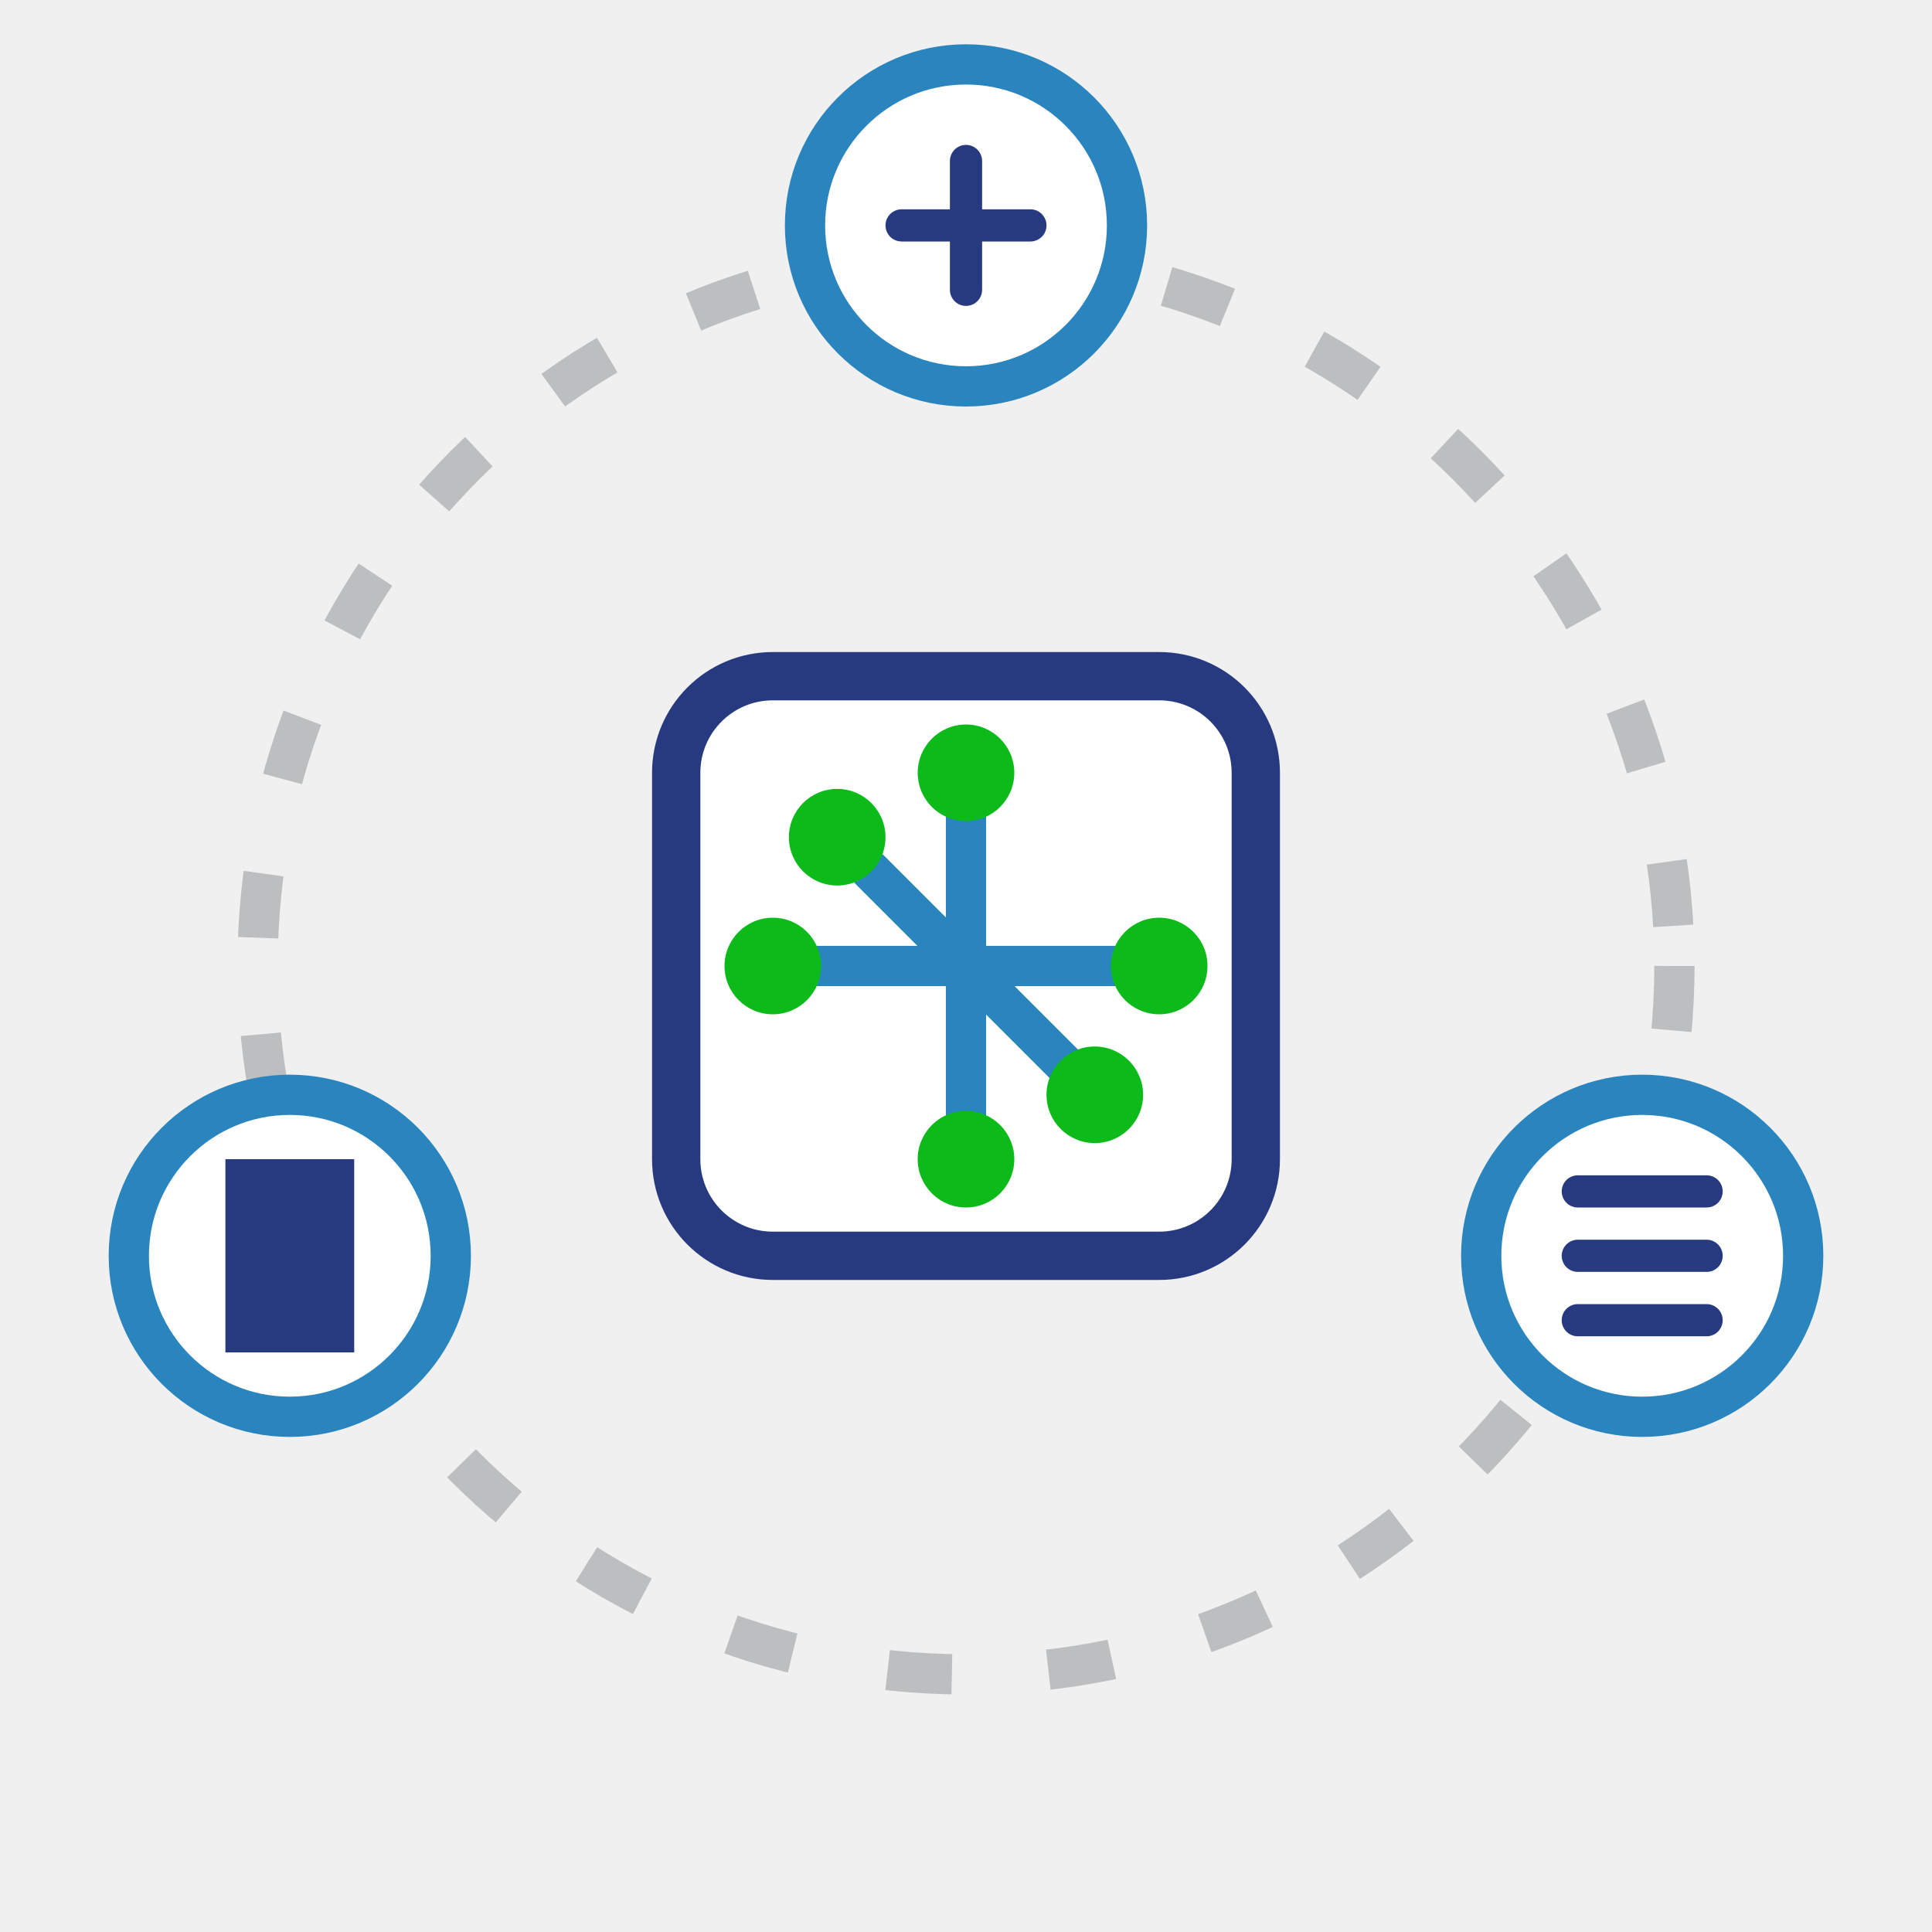
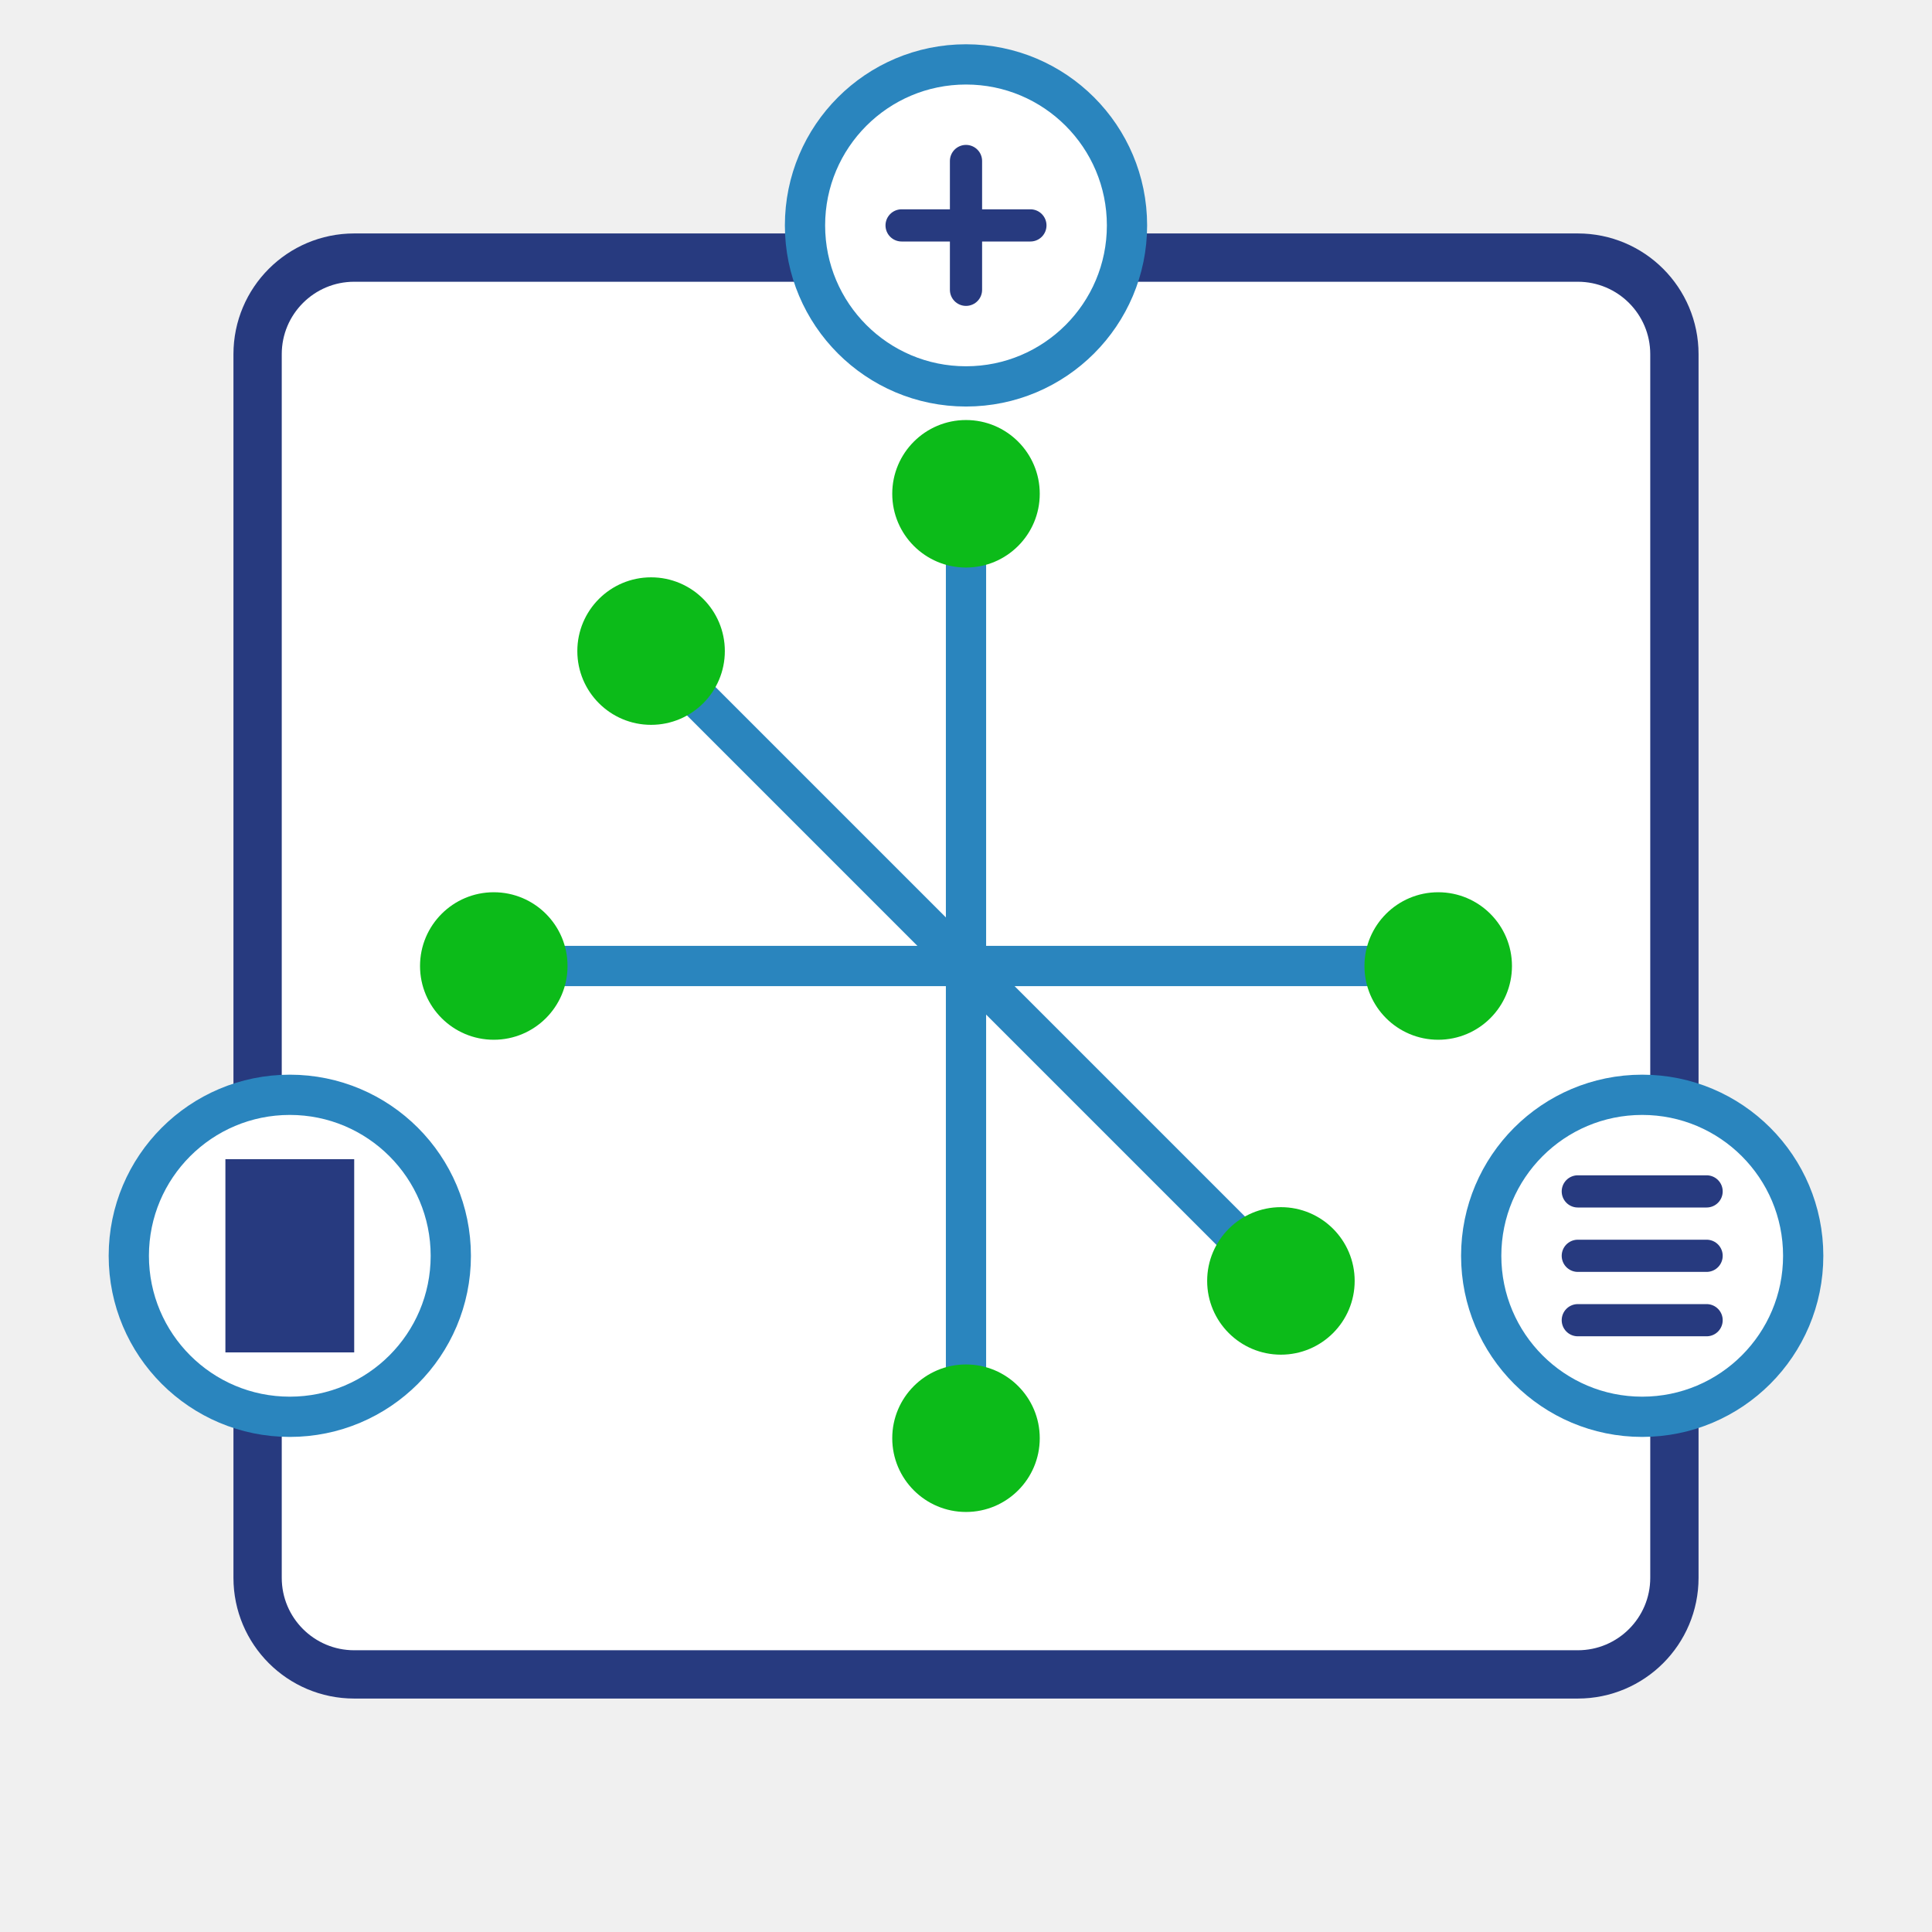
<svg xmlns="http://www.w3.org/2000/svg" width="120" height="120" viewBox="0 0 120 120" fill="none">
-   <circle cx="60" cy="60" r="44" stroke="#BCBEC0" stroke-width="2.5" stroke-dasharray="4 6" />
-   <rect x="42" y="42" width="36" height="36" rx="6" stroke="#273A7F" stroke-width="3" fill="white" />
-   <path d="M48 60H72" stroke="#2A85BE" stroke-width="2.5" stroke-linecap="round" />
-   <path d="M60 48V72" stroke="#2A85BE" stroke-width="2.5" stroke-linecap="round" />
-   <path d="M52 52L68 68" stroke="#2A85BE" stroke-width="2.5" stroke-linecap="round" />
-   <circle cx="48" cy="60" r="3" fill="#0CBB19" />
-   <circle cx="72" cy="60" r="3" fill="#0CBB19" />
-   <circle cx="60" cy="48" r="3" fill="#0CBB19" />
-   <circle cx="60" cy="72" r="3" fill="#0CBB19" />
-   <circle cx="52" cy="52" r="3" fill="#0CBB19" />
-   <circle cx="68" cy="68" r="3" fill="#0CBB19" />
+   <rect x="16" y="16" width="88" height="88" rx="6" stroke="#273A7F" stroke-width="3" fill="white" />
+   <path d="M30.67 60H89.33" stroke="#2A85BE" stroke-width="2.5" stroke-linecap="round" />
+   <path d="M60 30.67V89.33" stroke="#2A85BE" stroke-width="2.5" stroke-linecap="round" />
+   <path d="M40.44 40.44L79.56 79.56" stroke="#2A85BE" stroke-width="2.5" stroke-linecap="round" />
+   <circle cx="30.67" cy="60" r="4.581" fill="#0CBB19" />
+   <circle cx="89.33" cy="60" r="4.581" fill="#0CBB19" />
+   <circle cx="60" cy="30.67" r="4.581" fill="#0CBB19" />
+   <circle cx="60" cy="89.33" r="4.581" fill="#0CBB19" />
+   <circle cx="40.44" cy="40.44" r="4.581" fill="#0CBB19" />
+   <circle cx="79.56" cy="79.56" r="4.581" fill="#0CBB19" />
  <circle cx="60" cy="14" r="10" stroke="#2A85BE" stroke-width="2.5" fill="white" />
  <path d="M60 10V18M56 14H64" stroke="#273A7F" stroke-width="2" stroke-linecap="round" />
  <circle cx="18" cy="78" r="10" stroke="#2A85BE" stroke-width="2.5" fill="white" />
  <rect x="14" y="72" width="8" height="12" fill="#273A7F" />
  <circle cx="102" cy="78" r="10" stroke="#2A85BE" stroke-width="2.5" fill="white" />
  <path d="M98 74H106M98 78H106M98 82H106" stroke="#273A7F" stroke-width="2" stroke-linecap="round" />
</svg>
